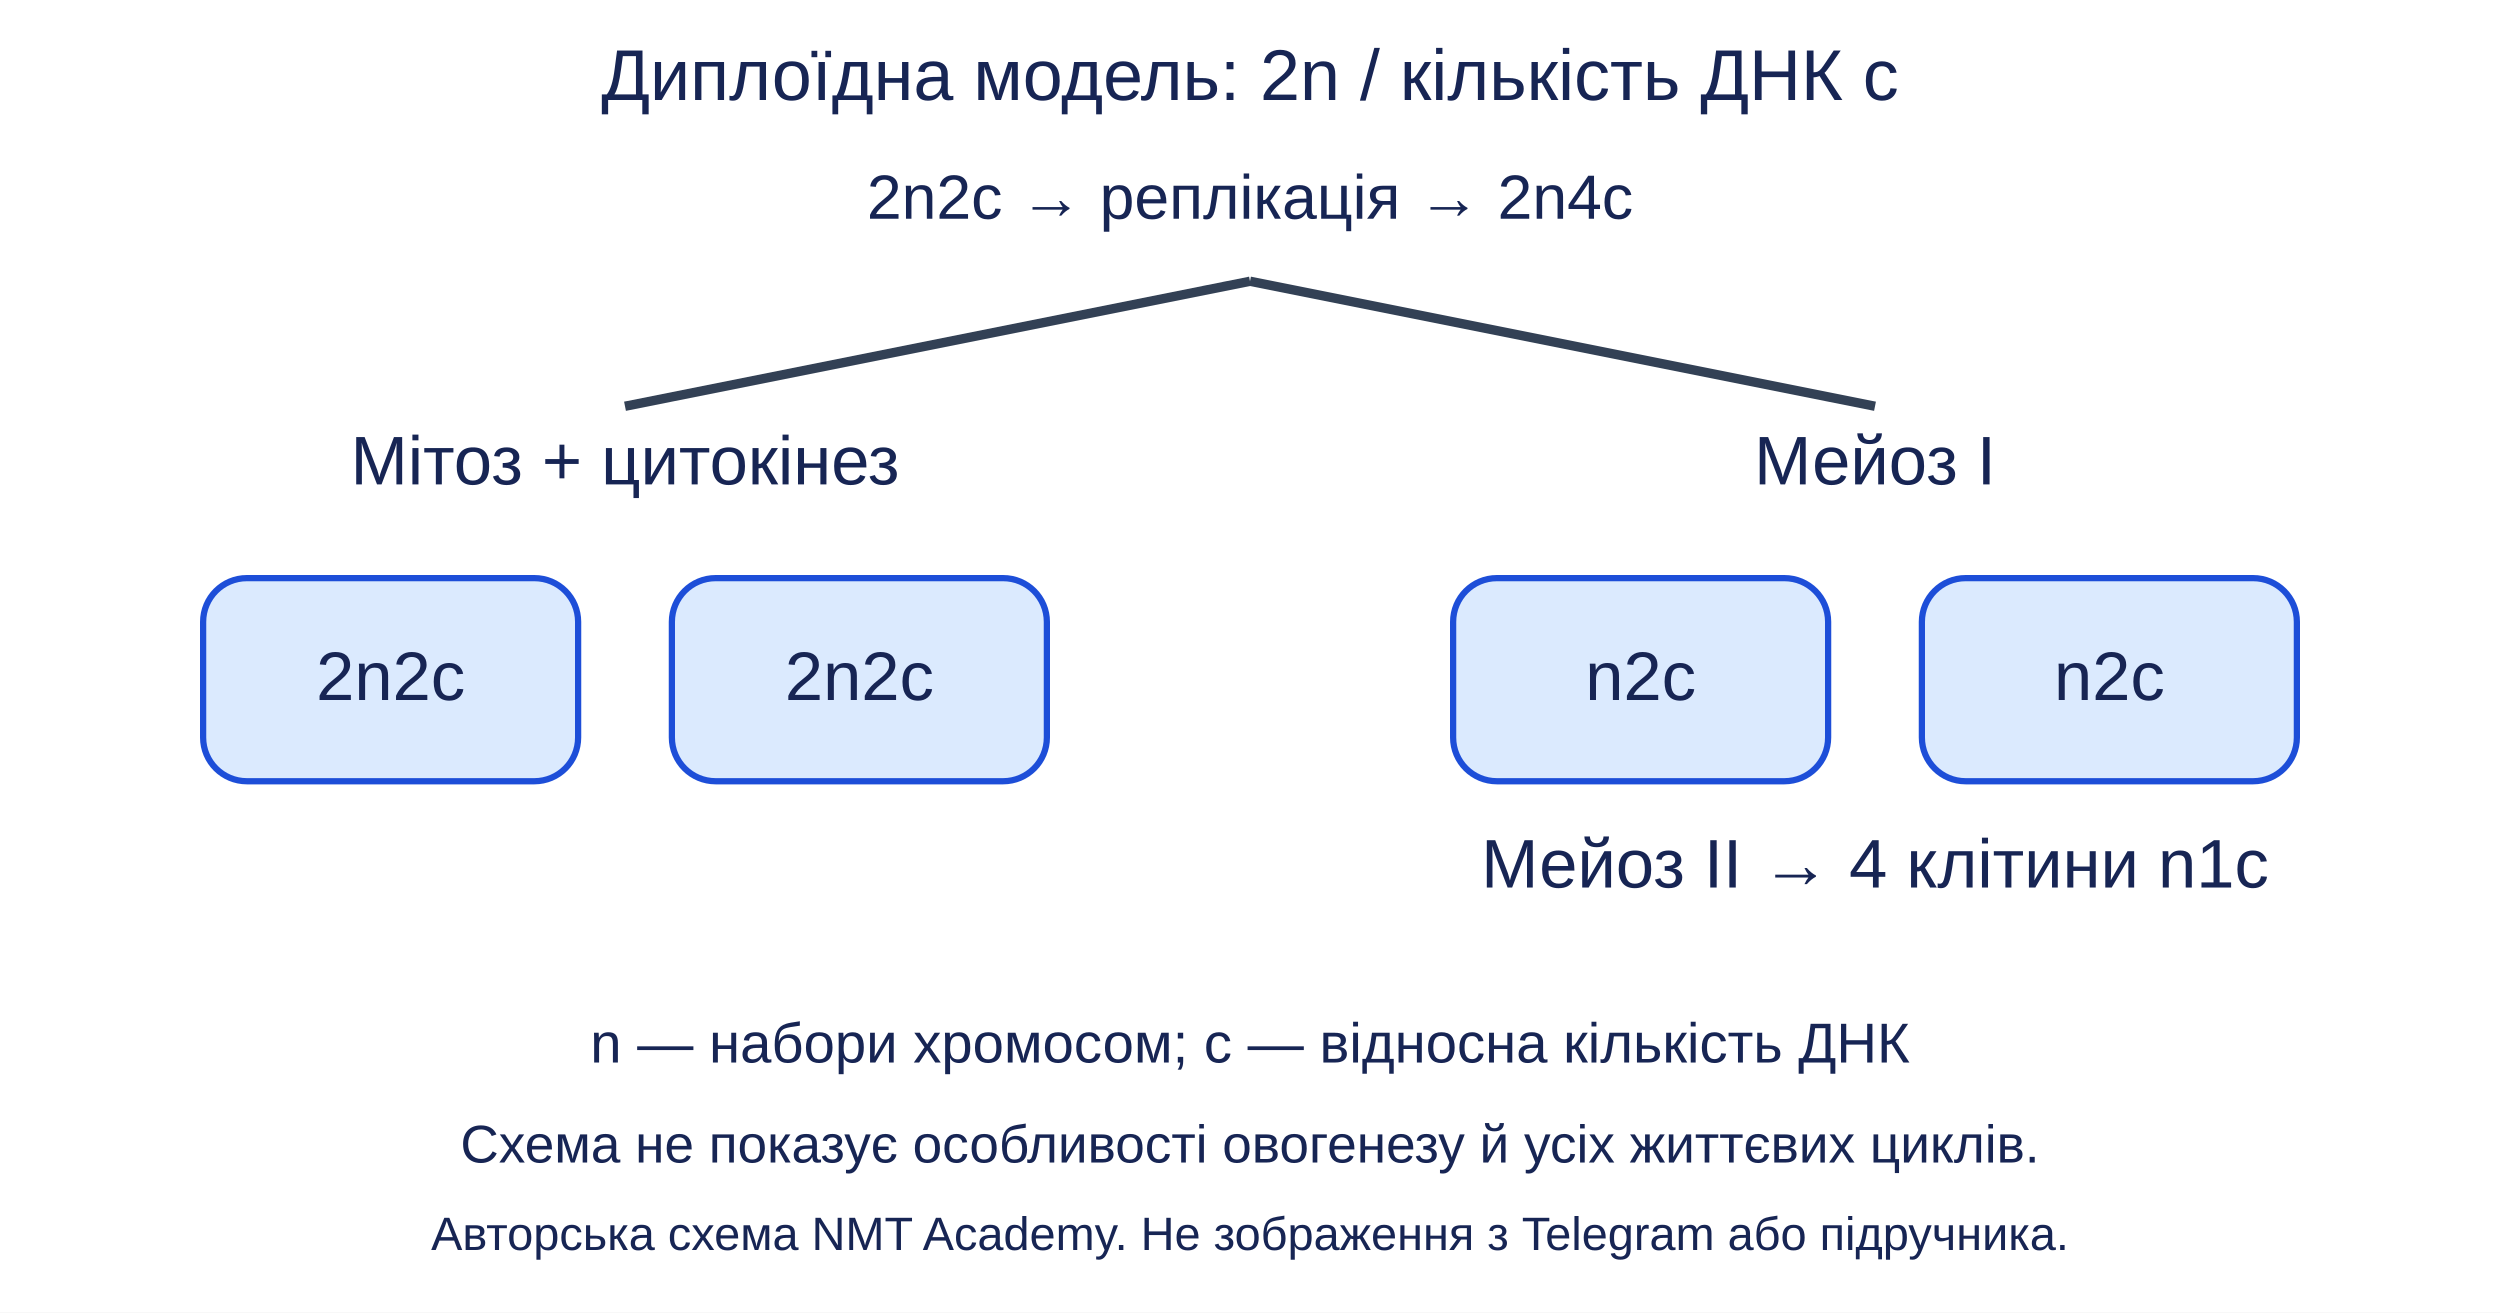
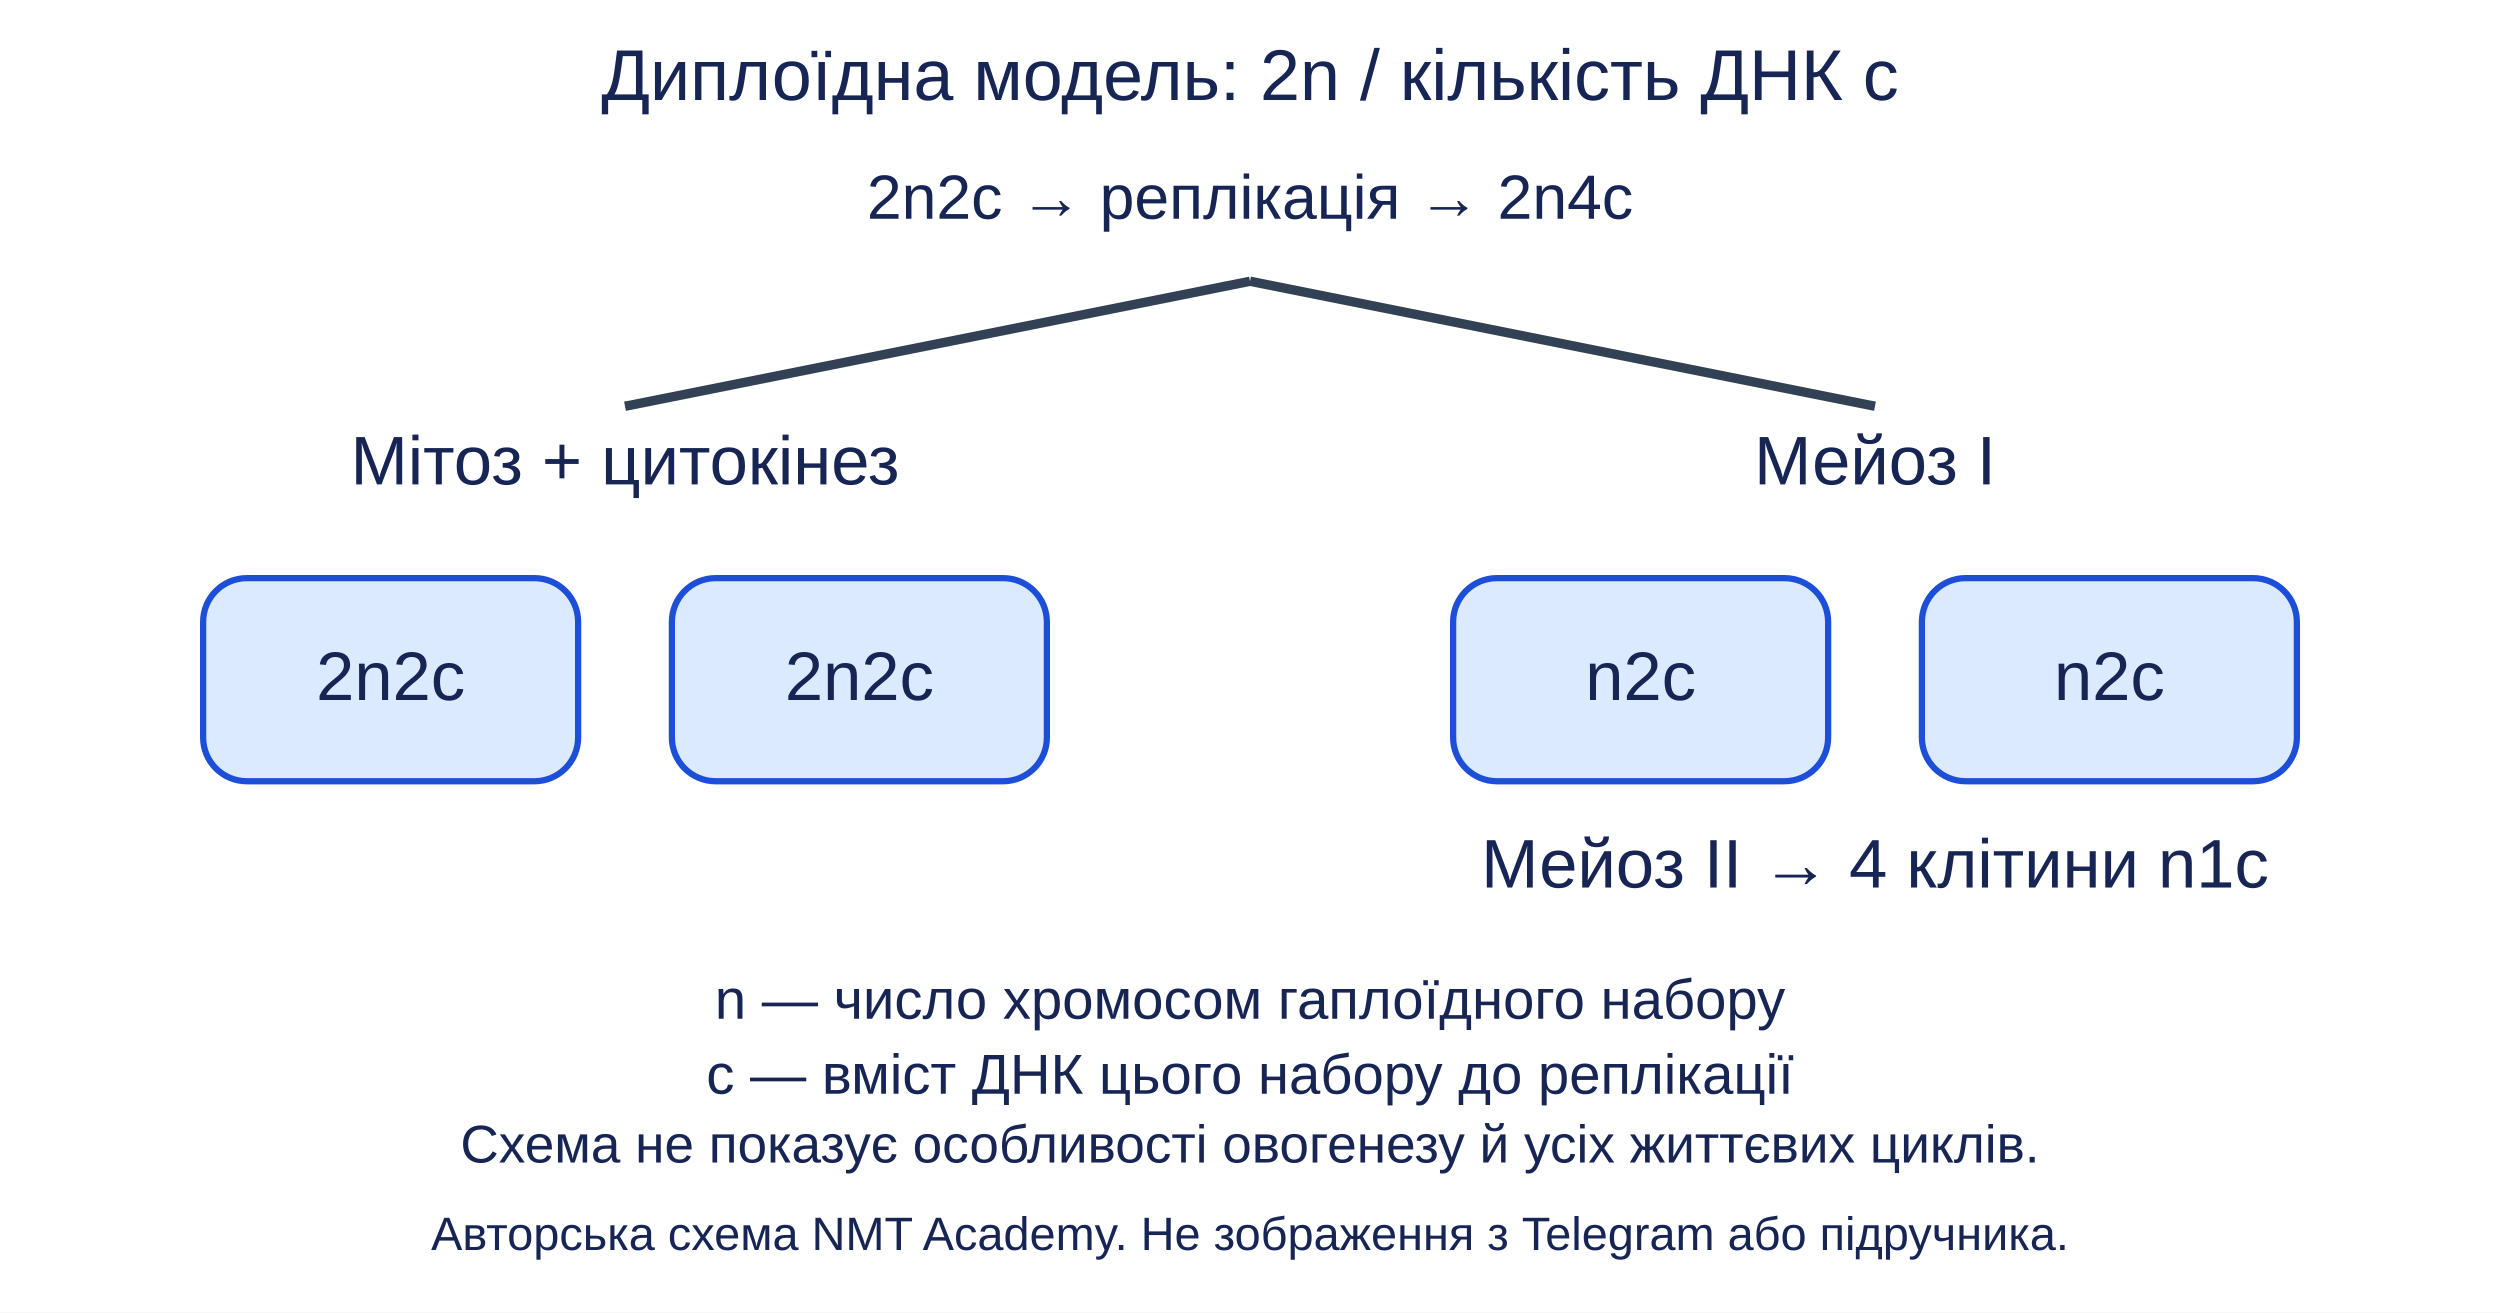
<svg xmlns="http://www.w3.org/2000/svg" viewBox="0 0 800 420" role="img" aria-labelledby="title desc">
  <rect width="800" height="420" fill="#fff" />
  <g font-family="Arial,sans-serif" fill="#172554" text-anchor="middle">
    <text x="400" y="32" font-size="23">Диплоїдна модель: 2n / кількість ДНК c</text>
    <text x="400" y="70" font-size="20">2n2c → реплікація → 2n4c</text>
    <path d="M400 90L200 130 M400 90L600 130" stroke="#334155" stroke-width="3" />
    <text x="200" y="155" font-size="22">Мітоз + цитокінез</text>
    <text x="600" y="155" font-size="22">Мейоз I</text>
    <g fill="#dbeafe" stroke="#1d4ed8" stroke-width="2">
      <rect x="65" y="185" width="120" height="65" rx="14" />
      <rect x="215" y="185" width="120" height="65" rx="14" />
      <rect x="465" y="185" width="120" height="65" rx="14" />
      <rect x="615" y="185" width="120" height="65" rx="14" />
    </g>
    <g font-size="22">
      <text x="125" y="224">2n2c</text>
      <text x="275" y="224">2n2c</text>
      <text x="525" y="224">n2c</text>
      <text x="675" y="224">n2c</text>
    </g>
    <text x="600" y="284" font-size="22">Мейоз II → 4 клітини n1c</text>
-     <text x="400" y="340" font-size="18">n — набори хромосом; c — відносна кількість ДНК</text>
+     <text x="400" y="326" font-size="18">n — число хромосом гаплоїдного набору</text>
+     <text x="400" y="350" font-size="18">c — вміст ДНК цього набору до реплікації</text>
    <text x="400" y="372" font-size="17">Схема не показує особливості овогенезу й усіх життєвих циклів.</text>
    <text x="400" y="400" font-size="15">Авторська схема NMT Academy. Не зображення з Telegram або підручника.</text>
  </g>
</svg>
